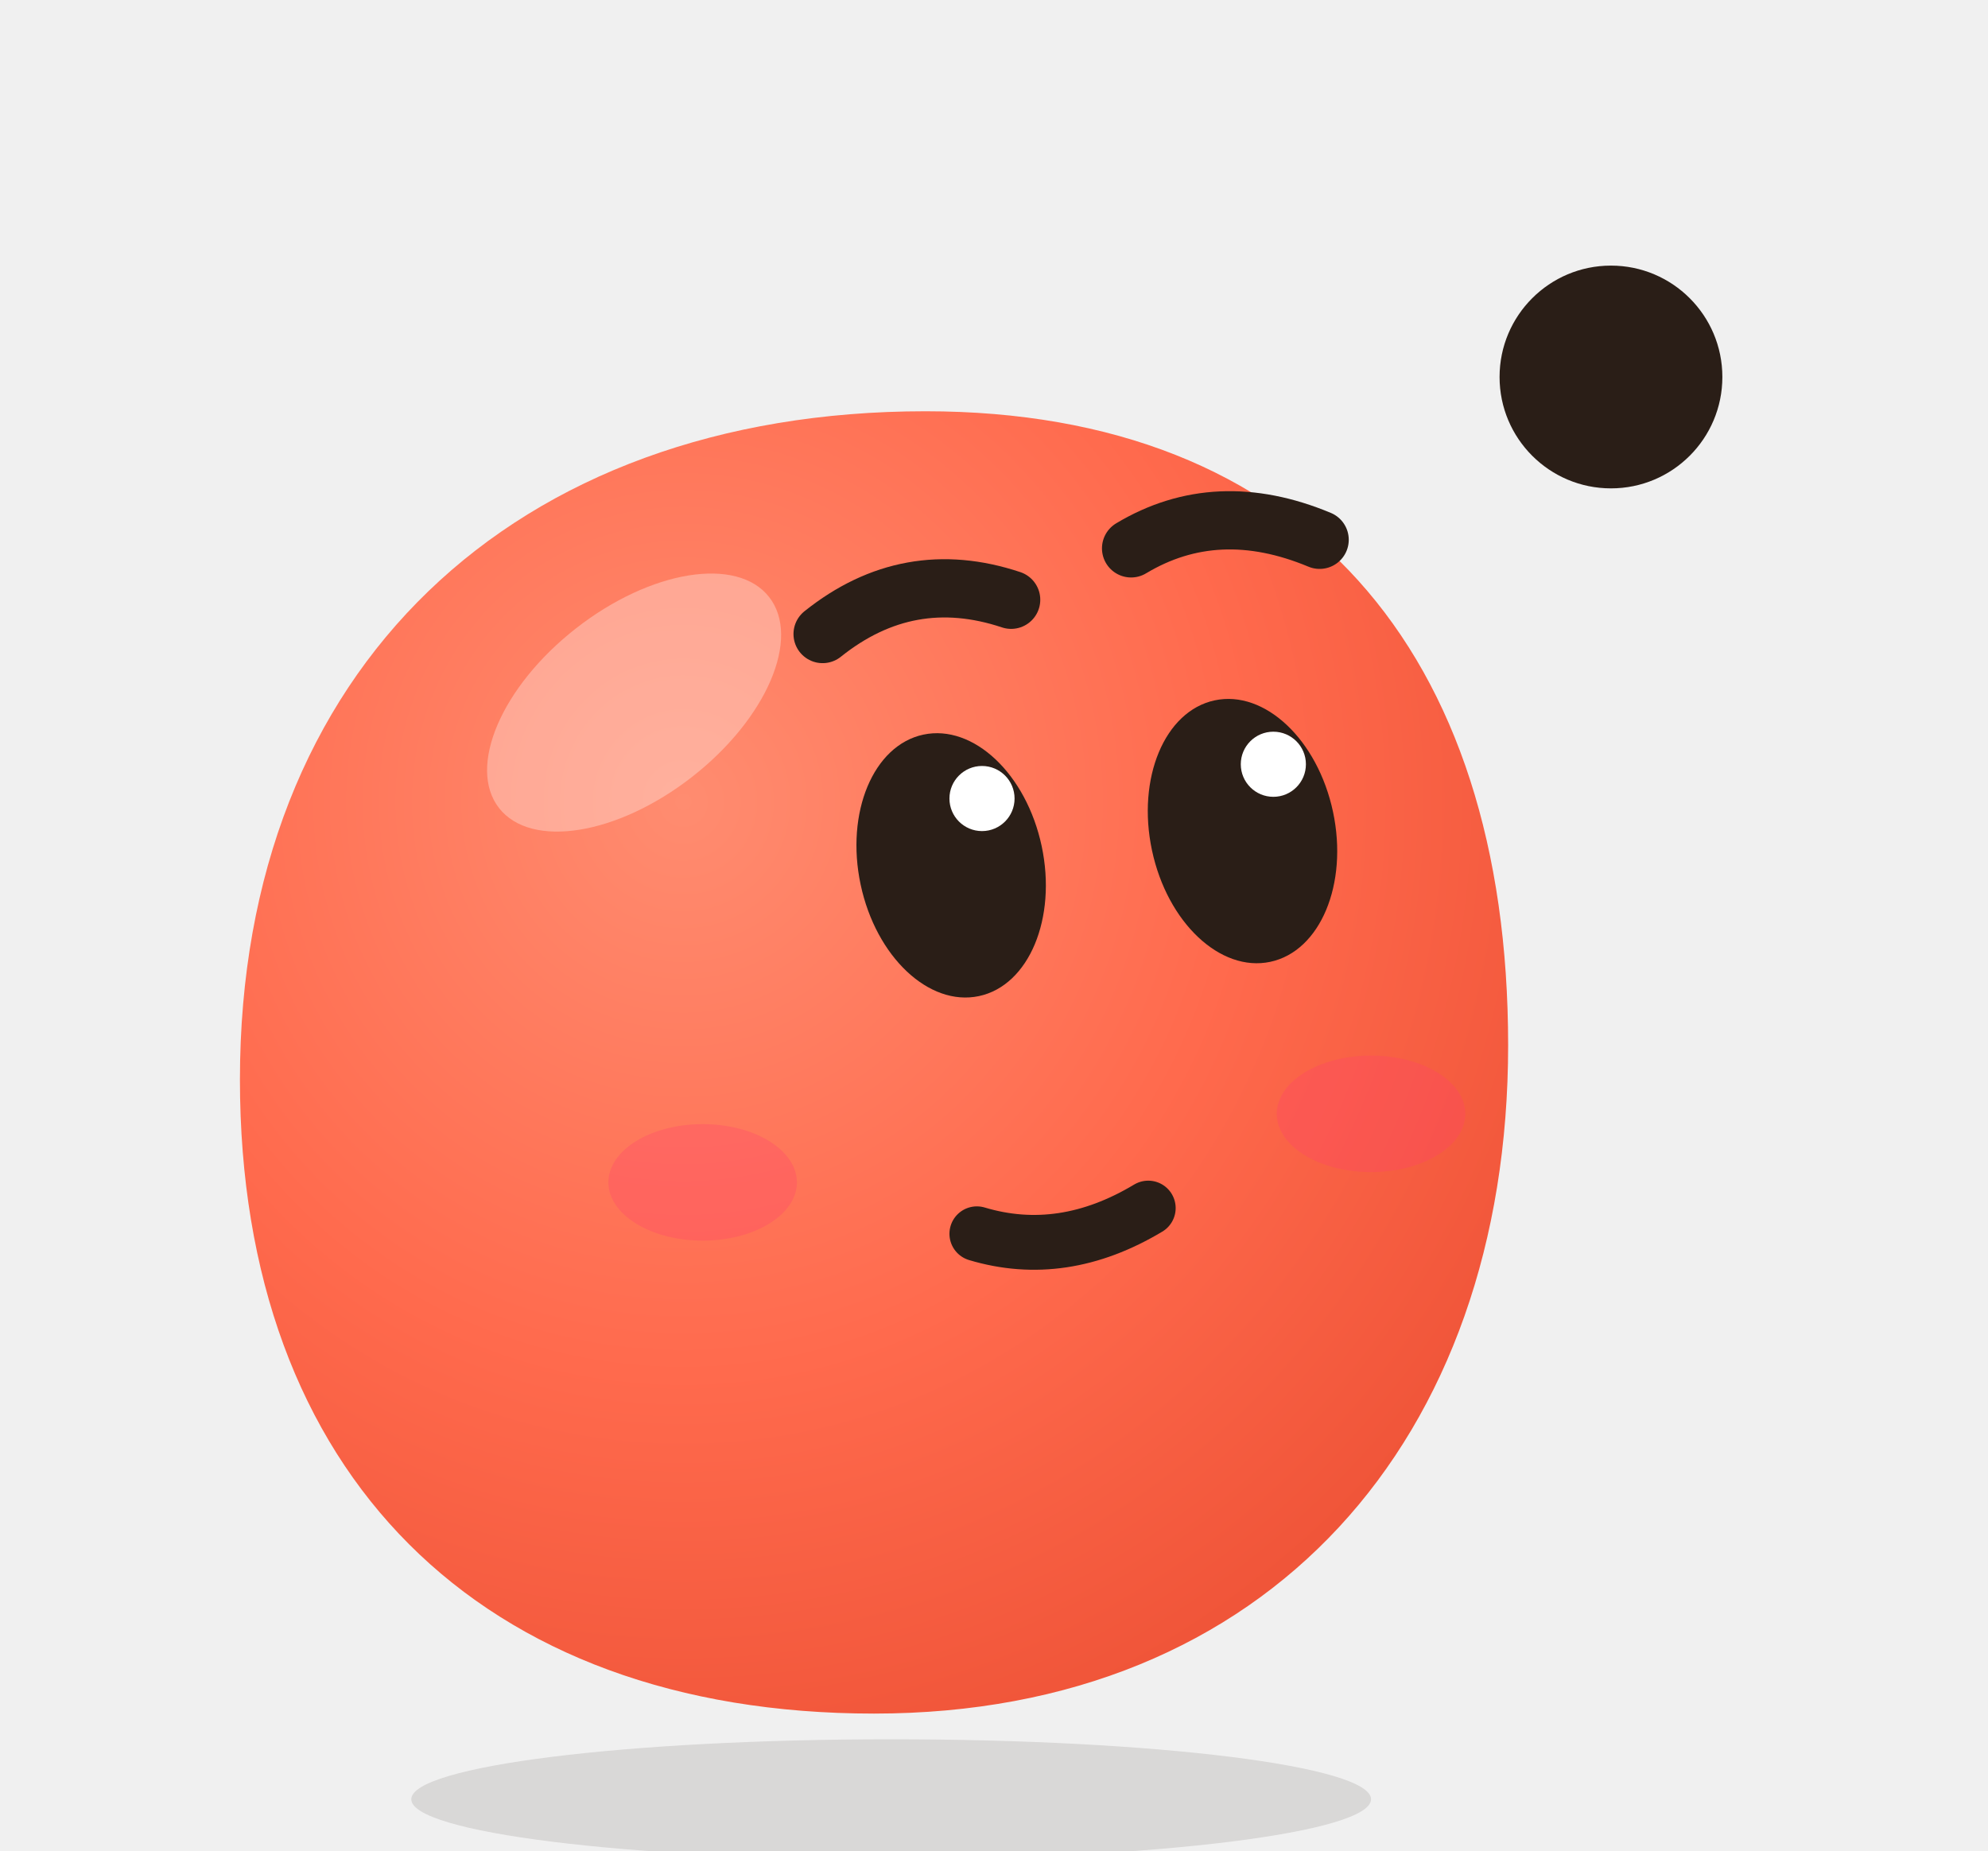
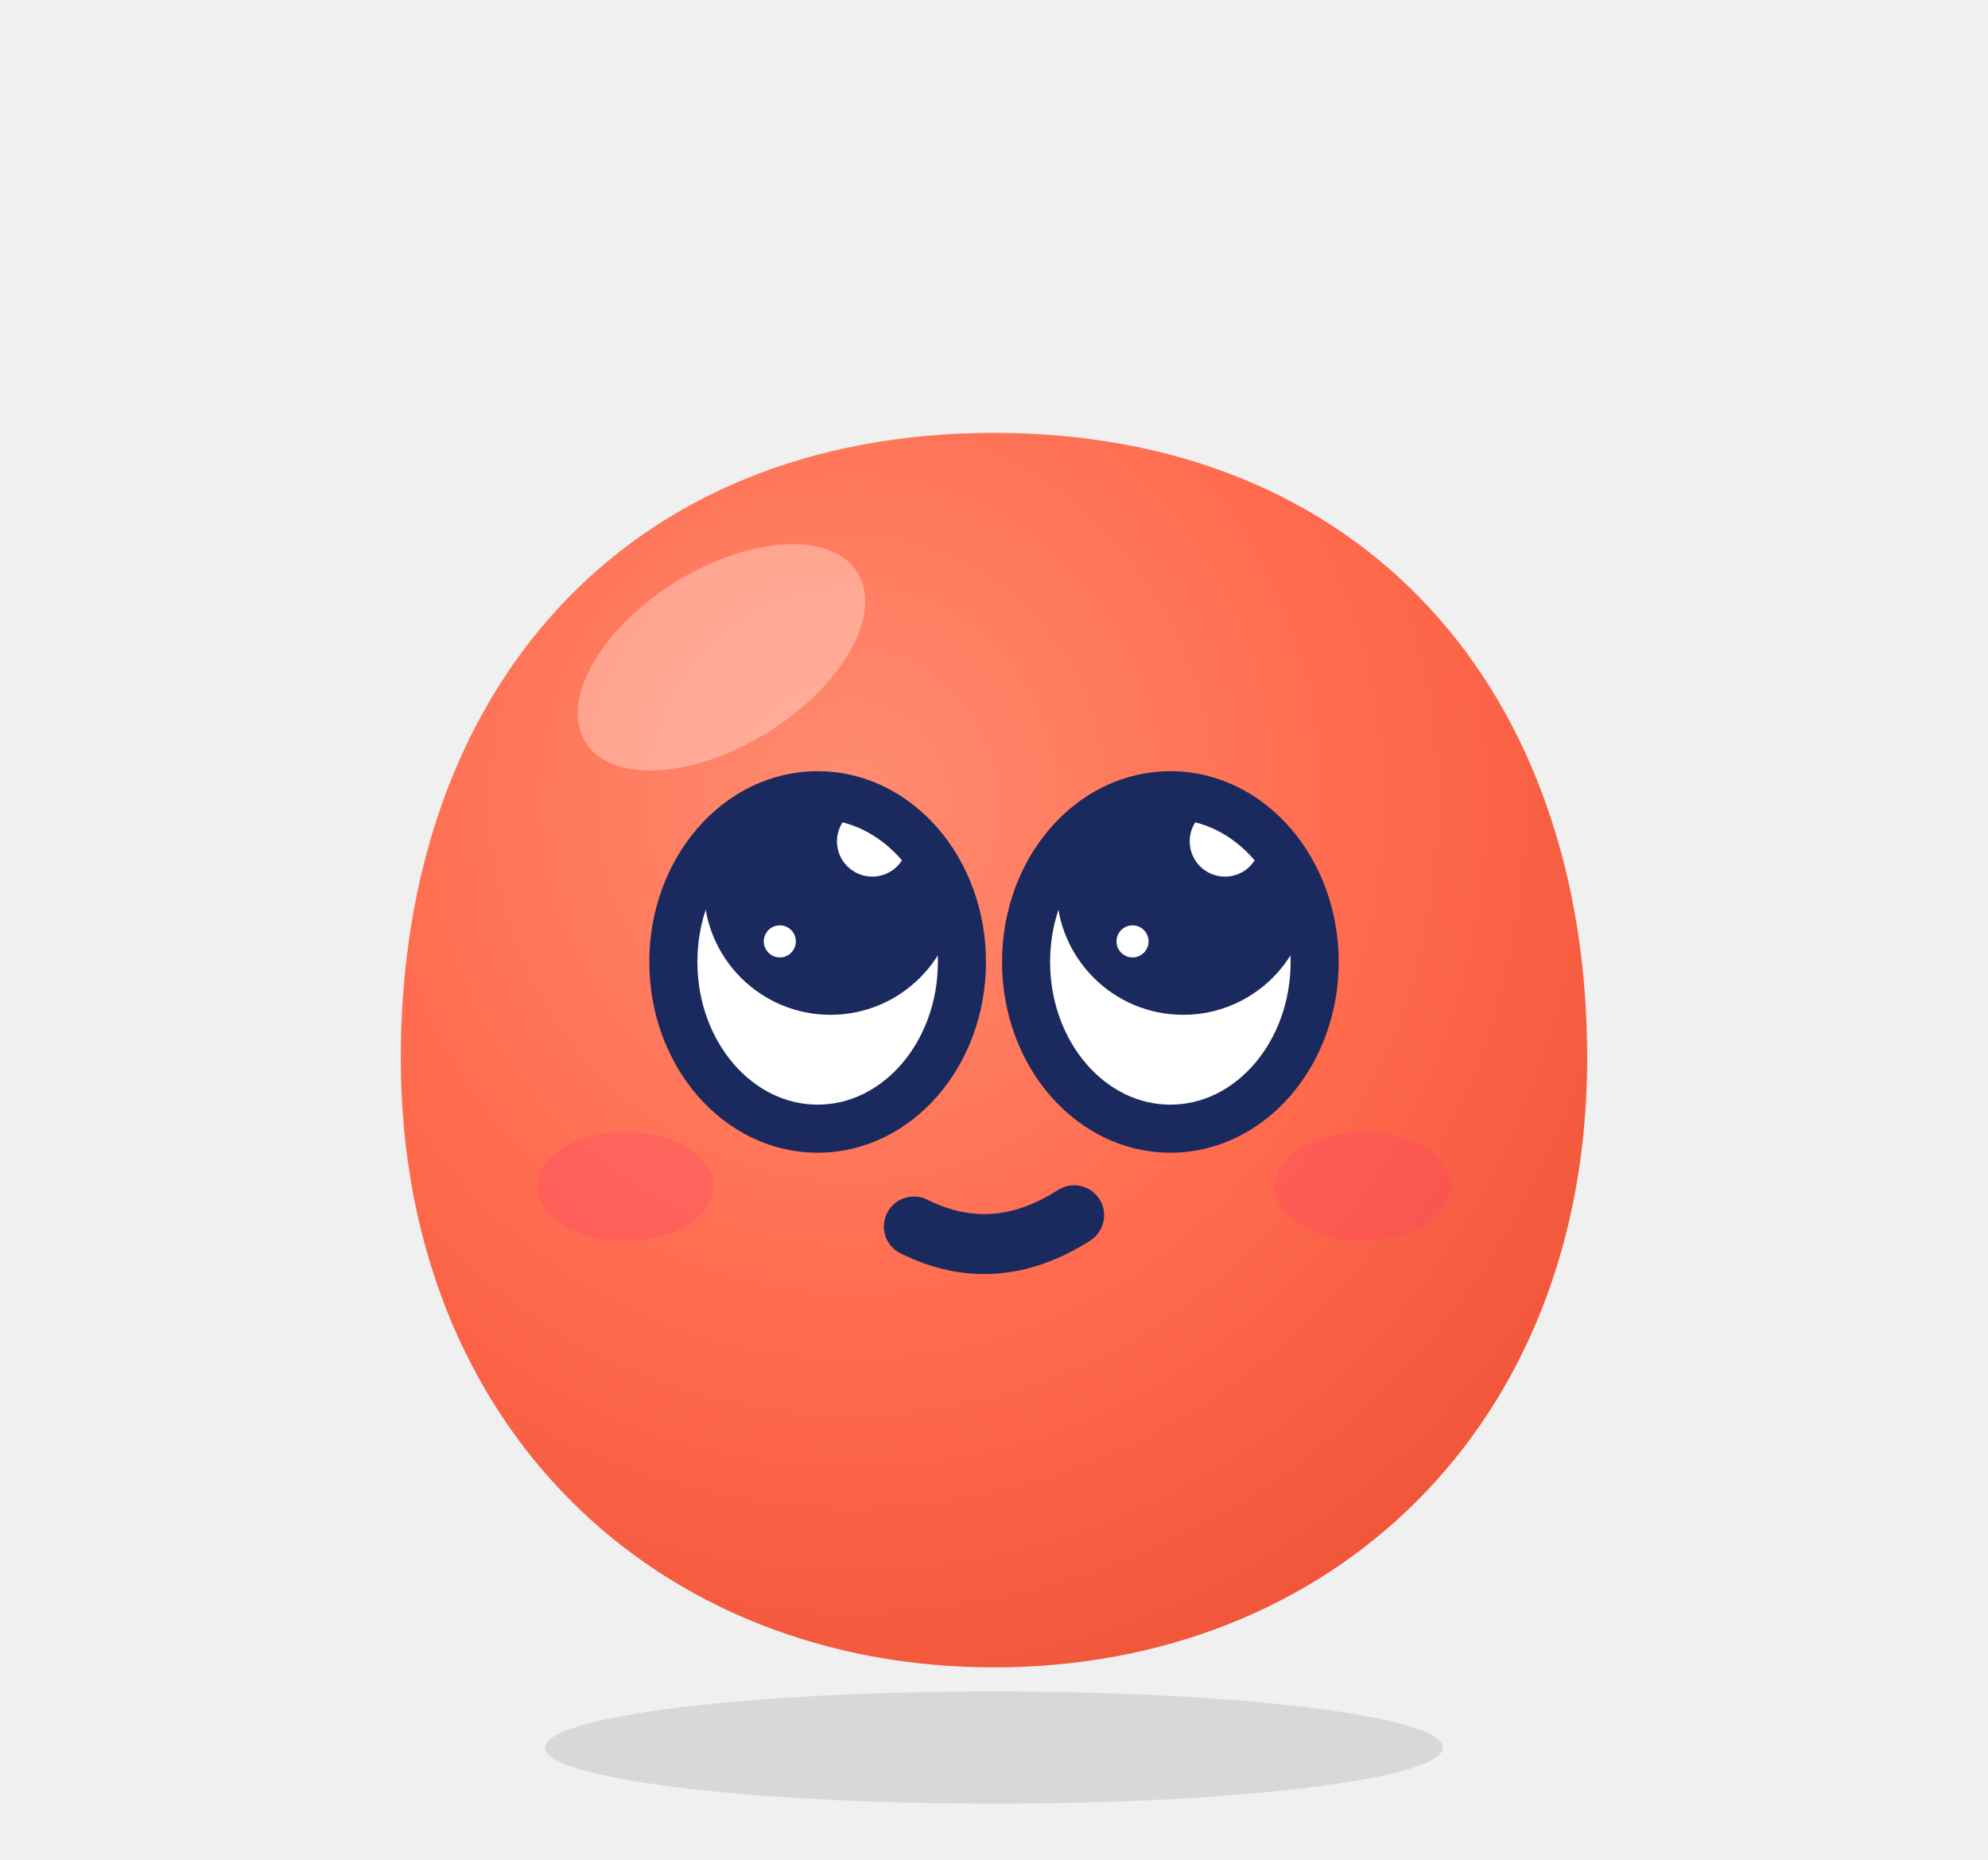
- <svg xmlns="http://www.w3.org/2000/svg" viewBox="-8 -6 116 108">
+ <svg xmlns="http://www.w3.org/2000/svg" viewBox="-12 -10 124 116">
  <defs>
-     <radialGradient id="denker-verloop" cx="35%" cy="30%" r="80%">
+     <radialGradient id="denker-verloop" cx="38%" cy="30%" r="80%">
      <stop offset="0" stop-color="#FF8C70" />
      <stop offset=".55" stop-color="#FF6A4D" />
      <stop offset="1" stop-color="#EE5236" />
    </radialGradient>
  </defs>
-   <ellipse class="shadow" cx="44" cy="99" rx="28" ry="3.5" fill="#2A1E17" opacity=".12" />
+   <ellipse class="shadow" cx="50" cy="99" rx="28" ry="3.5" fill="#2A1E17" opacity=".12" />
  <g class="lijf">
-     <path d="M46 18C68 18 80 32 80 55C80 78 66 94 43 94C20 94 6 80 6 57C6 33 22 18 46 18Z" fill="url(#denker-verloop)" />
-     <ellipse cx="29" cy="35" rx="10" ry="5.5" transform="rotate(-38 29 35)" fill="#fff" opacity=".32" />
-     <ellipse cx="33" cy="63" rx="5.5" ry="3.4" fill="#FF3D6E" opacity=".28" />
-     <ellipse cx="72" cy="59" rx="5.5" ry="3.4" fill="#FF3D6E" opacity=".28" />
+     <path d="M50 17C73 17 87 33 87 56C87 79 71 94 50 94C29 94 13 79 13 56C13 33 27 17 50 17Z" fill="url(#denker-verloop)" />
+     <ellipse cx="33" cy="31" rx="10" ry="5.5" transform="rotate(-32 33 31)" fill="#fff" opacity=".32" />
+     <ellipse cx="27" cy="64" rx="5.5" ry="3.4" fill="#FF3D6E" opacity=".28" />
+     <ellipse cx="73" cy="64" rx="5.5" ry="3.4" fill="#FF3D6E" opacity=".28" />
    <g class="face">
-       <g class="pupils">
-         <g class="eye">
-           <ellipse cx="47.5" cy="44.5" rx="5.4" ry="7.8" transform="rotate(-12 47.5 44.5)" fill="#2A1E17" />
-           <circle cx="49.3" cy="40.6" r="1.9" fill="#fff" />
+       <g class="eye">
+         <clipPath id="denker-oog-39">
+           <ellipse cx="39" cy="50" rx="9" ry="10.4" />
+         </clipPath>
+         <ellipse cx="39" cy="50" rx="9" ry="10.4" fill="#fff" />
+         <g clip-path="url(#denker-oog-39)">
+           <g class="pupil">
+             <circle cx="39.8" cy="45.4" r="7.897" fill="#1B2A5E" />
+             <circle cx="42.406" cy="42.478" r="2.2" fill="#fff" />
+             <circle cx="36.641" cy="48.717" r="1" fill="#fff" />
+           </g>
        </g>
-         <g class="eye">
-           <ellipse cx="64.5" cy="42.5" rx="5.4" ry="7.8" transform="rotate(-12 64.5 42.5)" fill="#2A1E17" />
-           <circle cx="66.3" cy="38.6" r="1.9" fill="#fff" />
+         <ellipse cx="39" cy="50" rx="9" ry="10.4" fill="none" stroke="#1B2A5E" stroke-width="3" />
+       </g>
+       <g class="eye">
+         <clipPath id="denker-oog-61">
+           <ellipse cx="61" cy="50" rx="9" ry="10.4" />
+         </clipPath>
+         <ellipse cx="61" cy="50" rx="9" ry="10.4" fill="#fff" />
+         <g clip-path="url(#denker-oog-61)">
+           <g class="pupil">
+             <circle cx="61.8" cy="45.4" r="7.897" fill="#1B2A5E" />
+             <circle cx="64.406" cy="42.478" r="2.2" fill="#fff" />
+             <circle cx="58.641" cy="48.717" r="1" fill="#fff" />
+           </g>
        </g>
+         <ellipse cx="61" cy="50" rx="9" ry="10.4" fill="none" stroke="#1B2A5E" stroke-width="3" />
      </g>
-       <path d="M40 31 Q45 27 51 29" fill="none" stroke="#2A1E17" stroke-width="3.4" stroke-linecap="round" />
-       <path d="M58 26 Q63 23 69 25.5" fill="none" stroke="#2A1E17" stroke-width="3.4" stroke-linecap="round" />
-       <path d="M49 66 Q54 67.5 59 64.5" fill="none" stroke="#2A1E17" stroke-width="3.2" stroke-linecap="round" />
+       <path d="M45 66.5 Q50 69 55 65.8" fill="none" stroke="#1B2A5E" stroke-width="3.74" stroke-linecap="round" stroke-linejoin="round" />
    </g>
  </g>
-   <circle class="dot" cx="86" cy="16" r="6.5" fill="#2A1E17" />
</svg>
